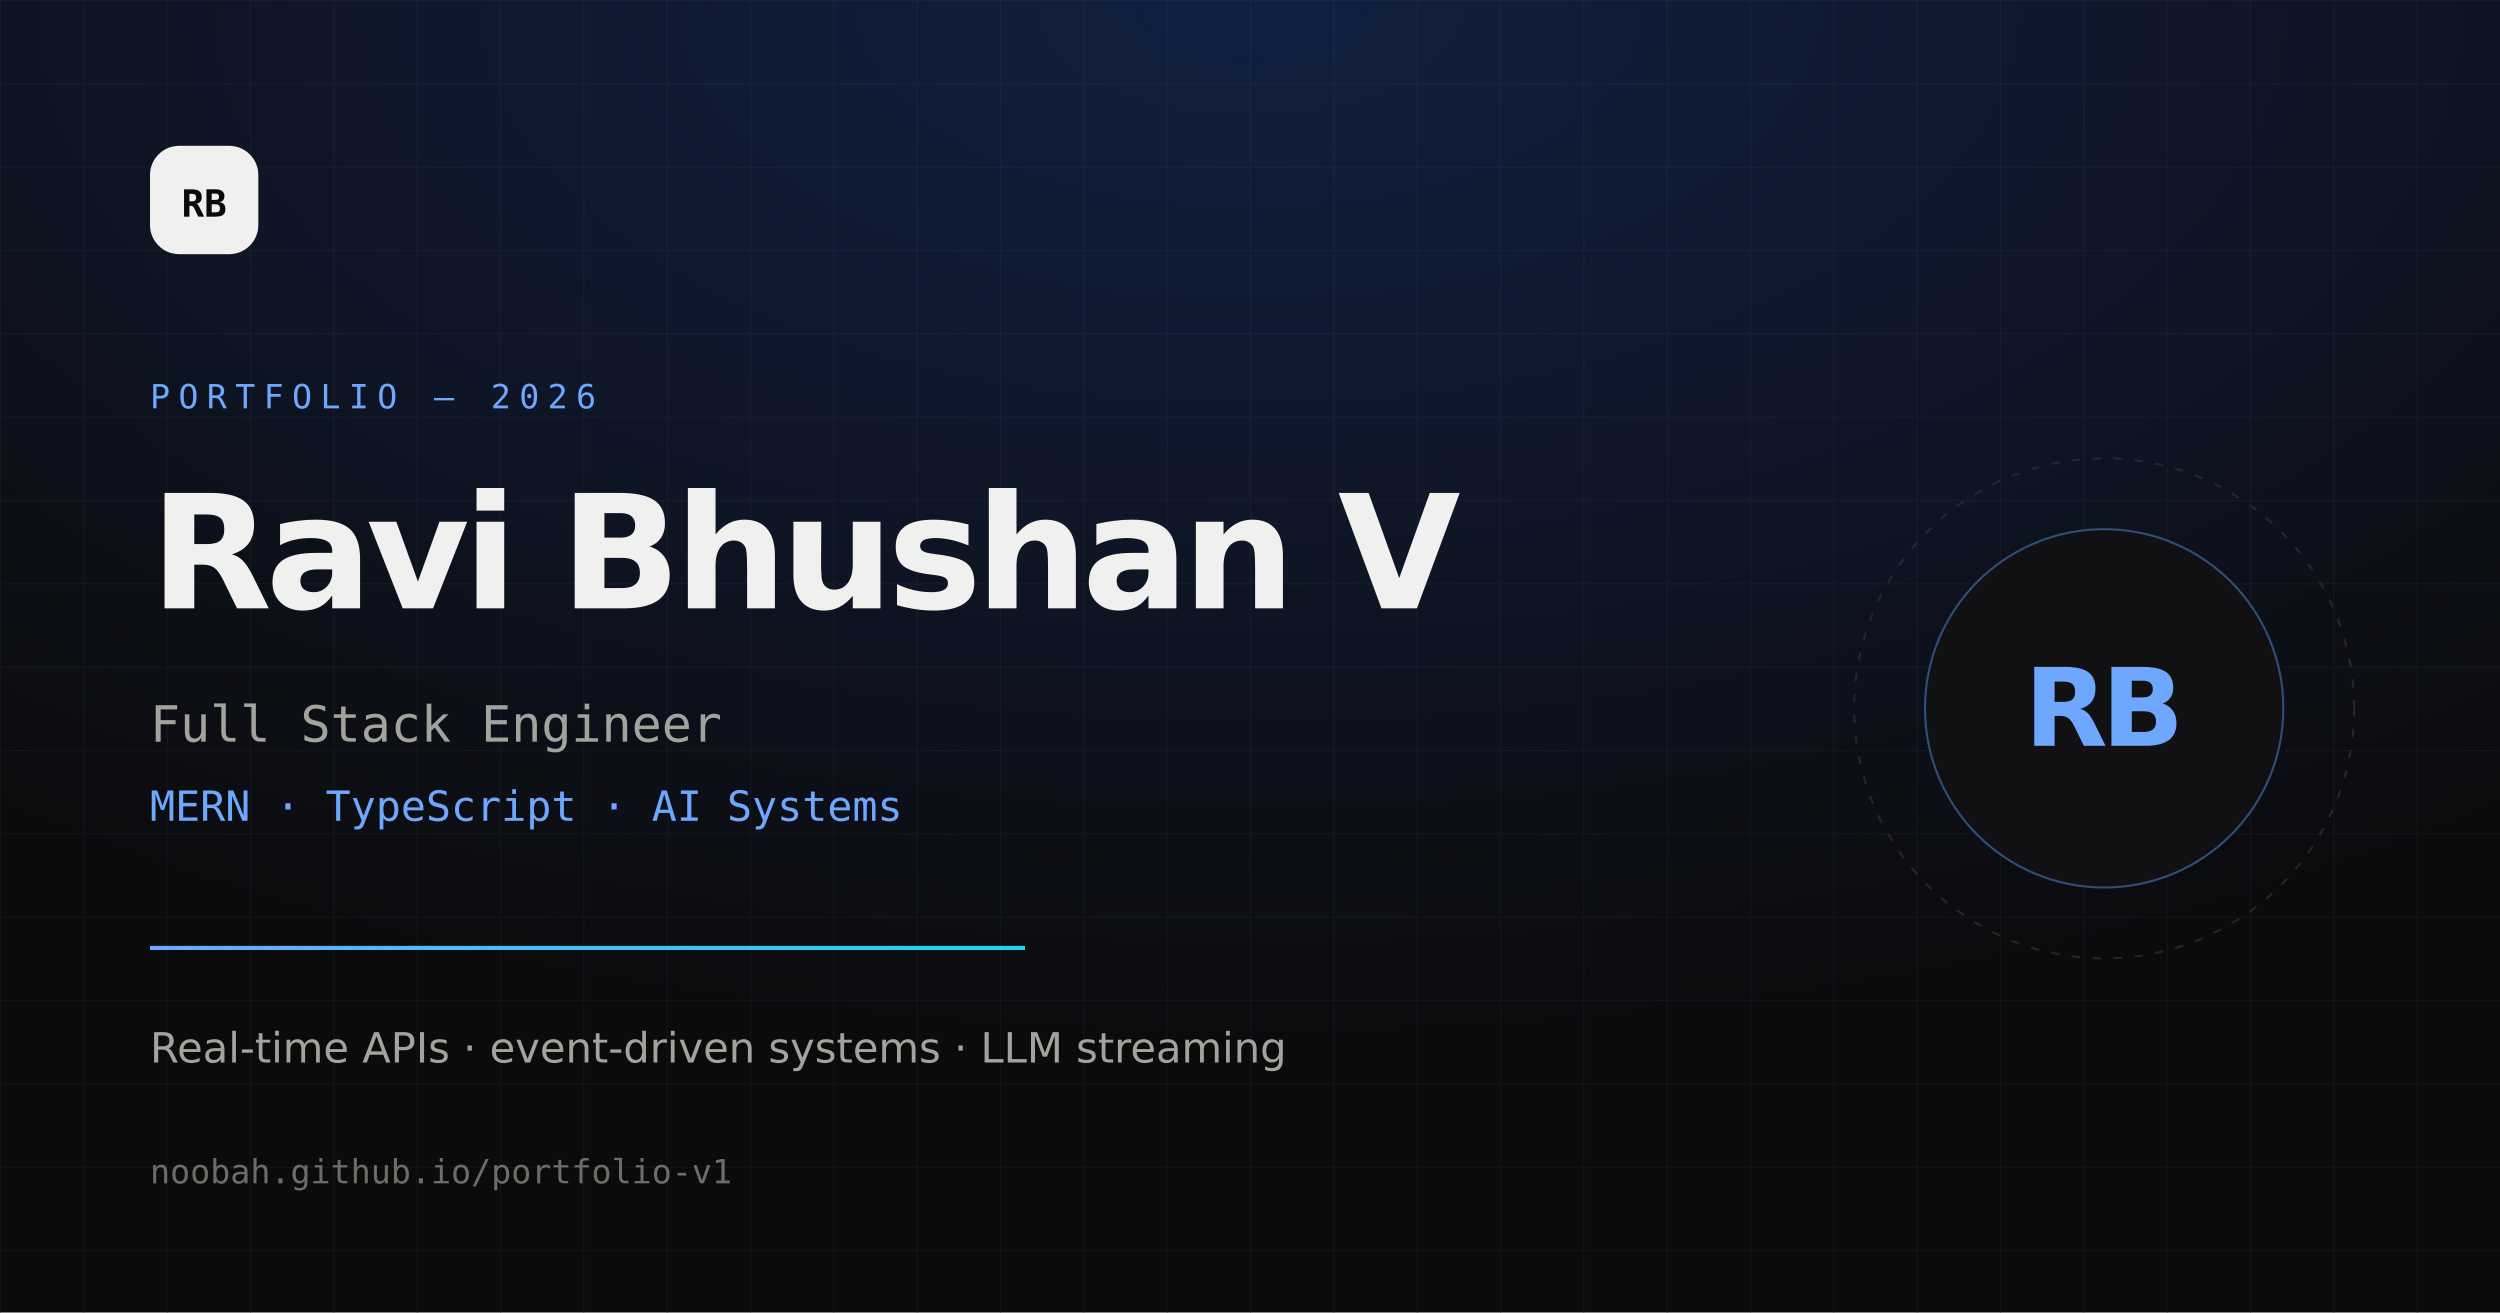
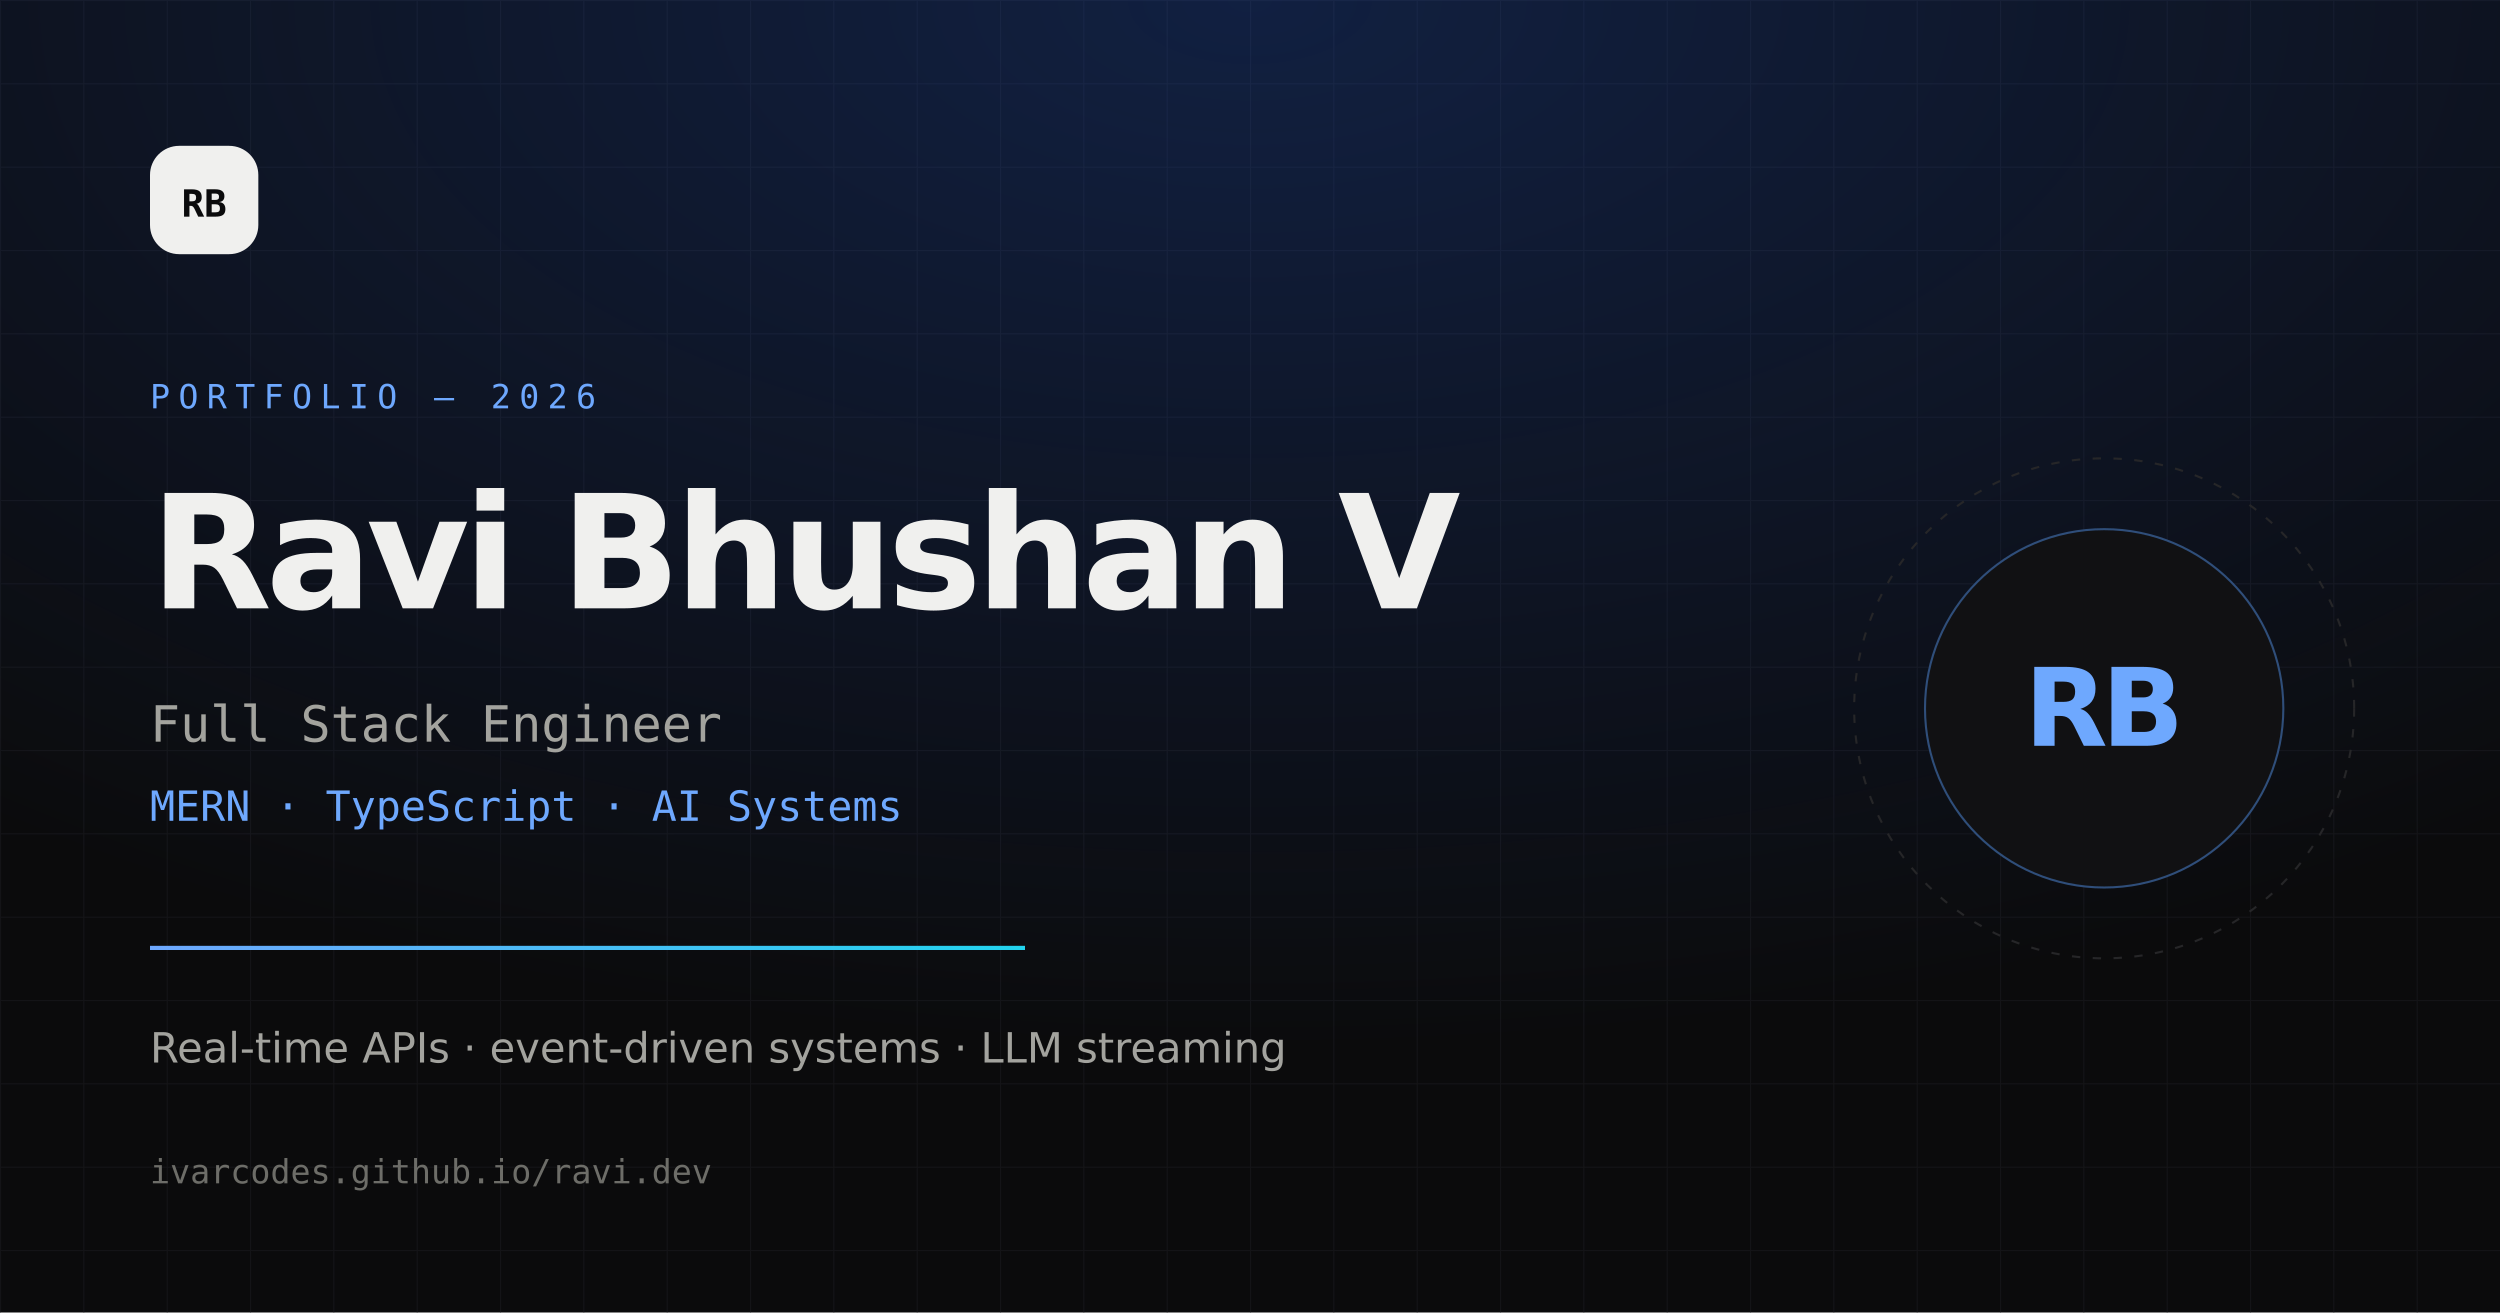
<svg xmlns="http://www.w3.org/2000/svg" width="1200" height="630" viewBox="0 0 1200 630" role="img" aria-label="Ravi Bhushan V — Full Stack Engineer">
  <defs>
    <pattern id="grid" width="40" height="40" patternUnits="userSpaceOnUse">
      <path d="M40 0H0V40" fill="none" stroke="#1c1c20" stroke-width="1" />
    </pattern>
    <radialGradient id="glow" cx="50%" cy="0%" r="80%">
      <stop offset="0%" stop-color="#2563eb" stop-opacity=".24" />
      <stop offset="100%" stop-color="#2563eb" stop-opacity="0" />
    </radialGradient>
    <linearGradient id="accent" x1="0" y1="0" x2="1" y2="0">
      <stop offset="0%" stop-color="#6ea8fe" />
      <stop offset="100%" stop-color="#22d3ee" />
    </linearGradient>
  </defs>
  <rect width="1200" height="630" fill="#0b0b0c" />
  <rect width="1200" height="630" fill="url(#grid)" opacity=".55" />
  <rect width="1200" height="630" fill="url(#glow)" />
  <rect x="72" y="70" width="52" height="52" rx="14" fill="#f0f0ee" />
  <text x="98" y="104" text-anchor="middle" font-family="DejaVu Sans Mono, monospace" font-size="18" font-weight="700" fill="#0b0b0c">RB</text>
  <text x="72" y="196" font-family="DejaVu Sans Mono, monospace" font-size="16" letter-spacing="4" fill="#6ea8fe">PORTFOLIO — 2026</text>
  <text x="72" y="292" font-family="DejaVu Sans, sans-serif" font-size="76" font-weight="700" letter-spacing="-3" fill="#f0f0ee">Ravi Bhushan V</text>
  <text x="72" y="356" font-family="DejaVu Sans Mono, monospace" font-size="24" fill="#a3a39e">Full Stack Engineer</text>
  <text x="72" y="394" font-family="DejaVu Sans Mono, monospace" font-size="20" fill="#6ea8fe">MERN · TypeScript · AI Systems</text>
  <rect x="72" y="454" width="420" height="2" fill="url(#accent)" />
  <text x="72" y="510" font-family="DejaVu Sans, sans-serif" font-size="20" fill="#a3a39e">Real-time APIs · event-driven systems · LLM streaming</text>
-   <text x="72" y="568" font-family="DejaVu Sans Mono, monospace" font-size="16" fill="#6d6d68">noobah.github.io/portfolio-v1</text>
+   <text x="72" y="568" font-family="DejaVu Sans Mono, monospace" font-size="16" fill="#6d6d68">ivarcodes.github.io/ravi.dev</text>
  <g transform="translate(860 190)">
    <circle cx="150" cy="150" r="120" fill="none" stroke="#262628" stroke-width="1" stroke-dasharray="4 6" />
    <circle cx="150" cy="150" r="86" fill="#111113" stroke="#2f4e7a" stroke-width="1" />
    <text x="150" y="168" text-anchor="middle" font-family="DejaVu Sans, sans-serif" font-size="52" font-weight="700" letter-spacing="-3" fill="#6ea8fe">RB</text>
  </g>
</svg>
